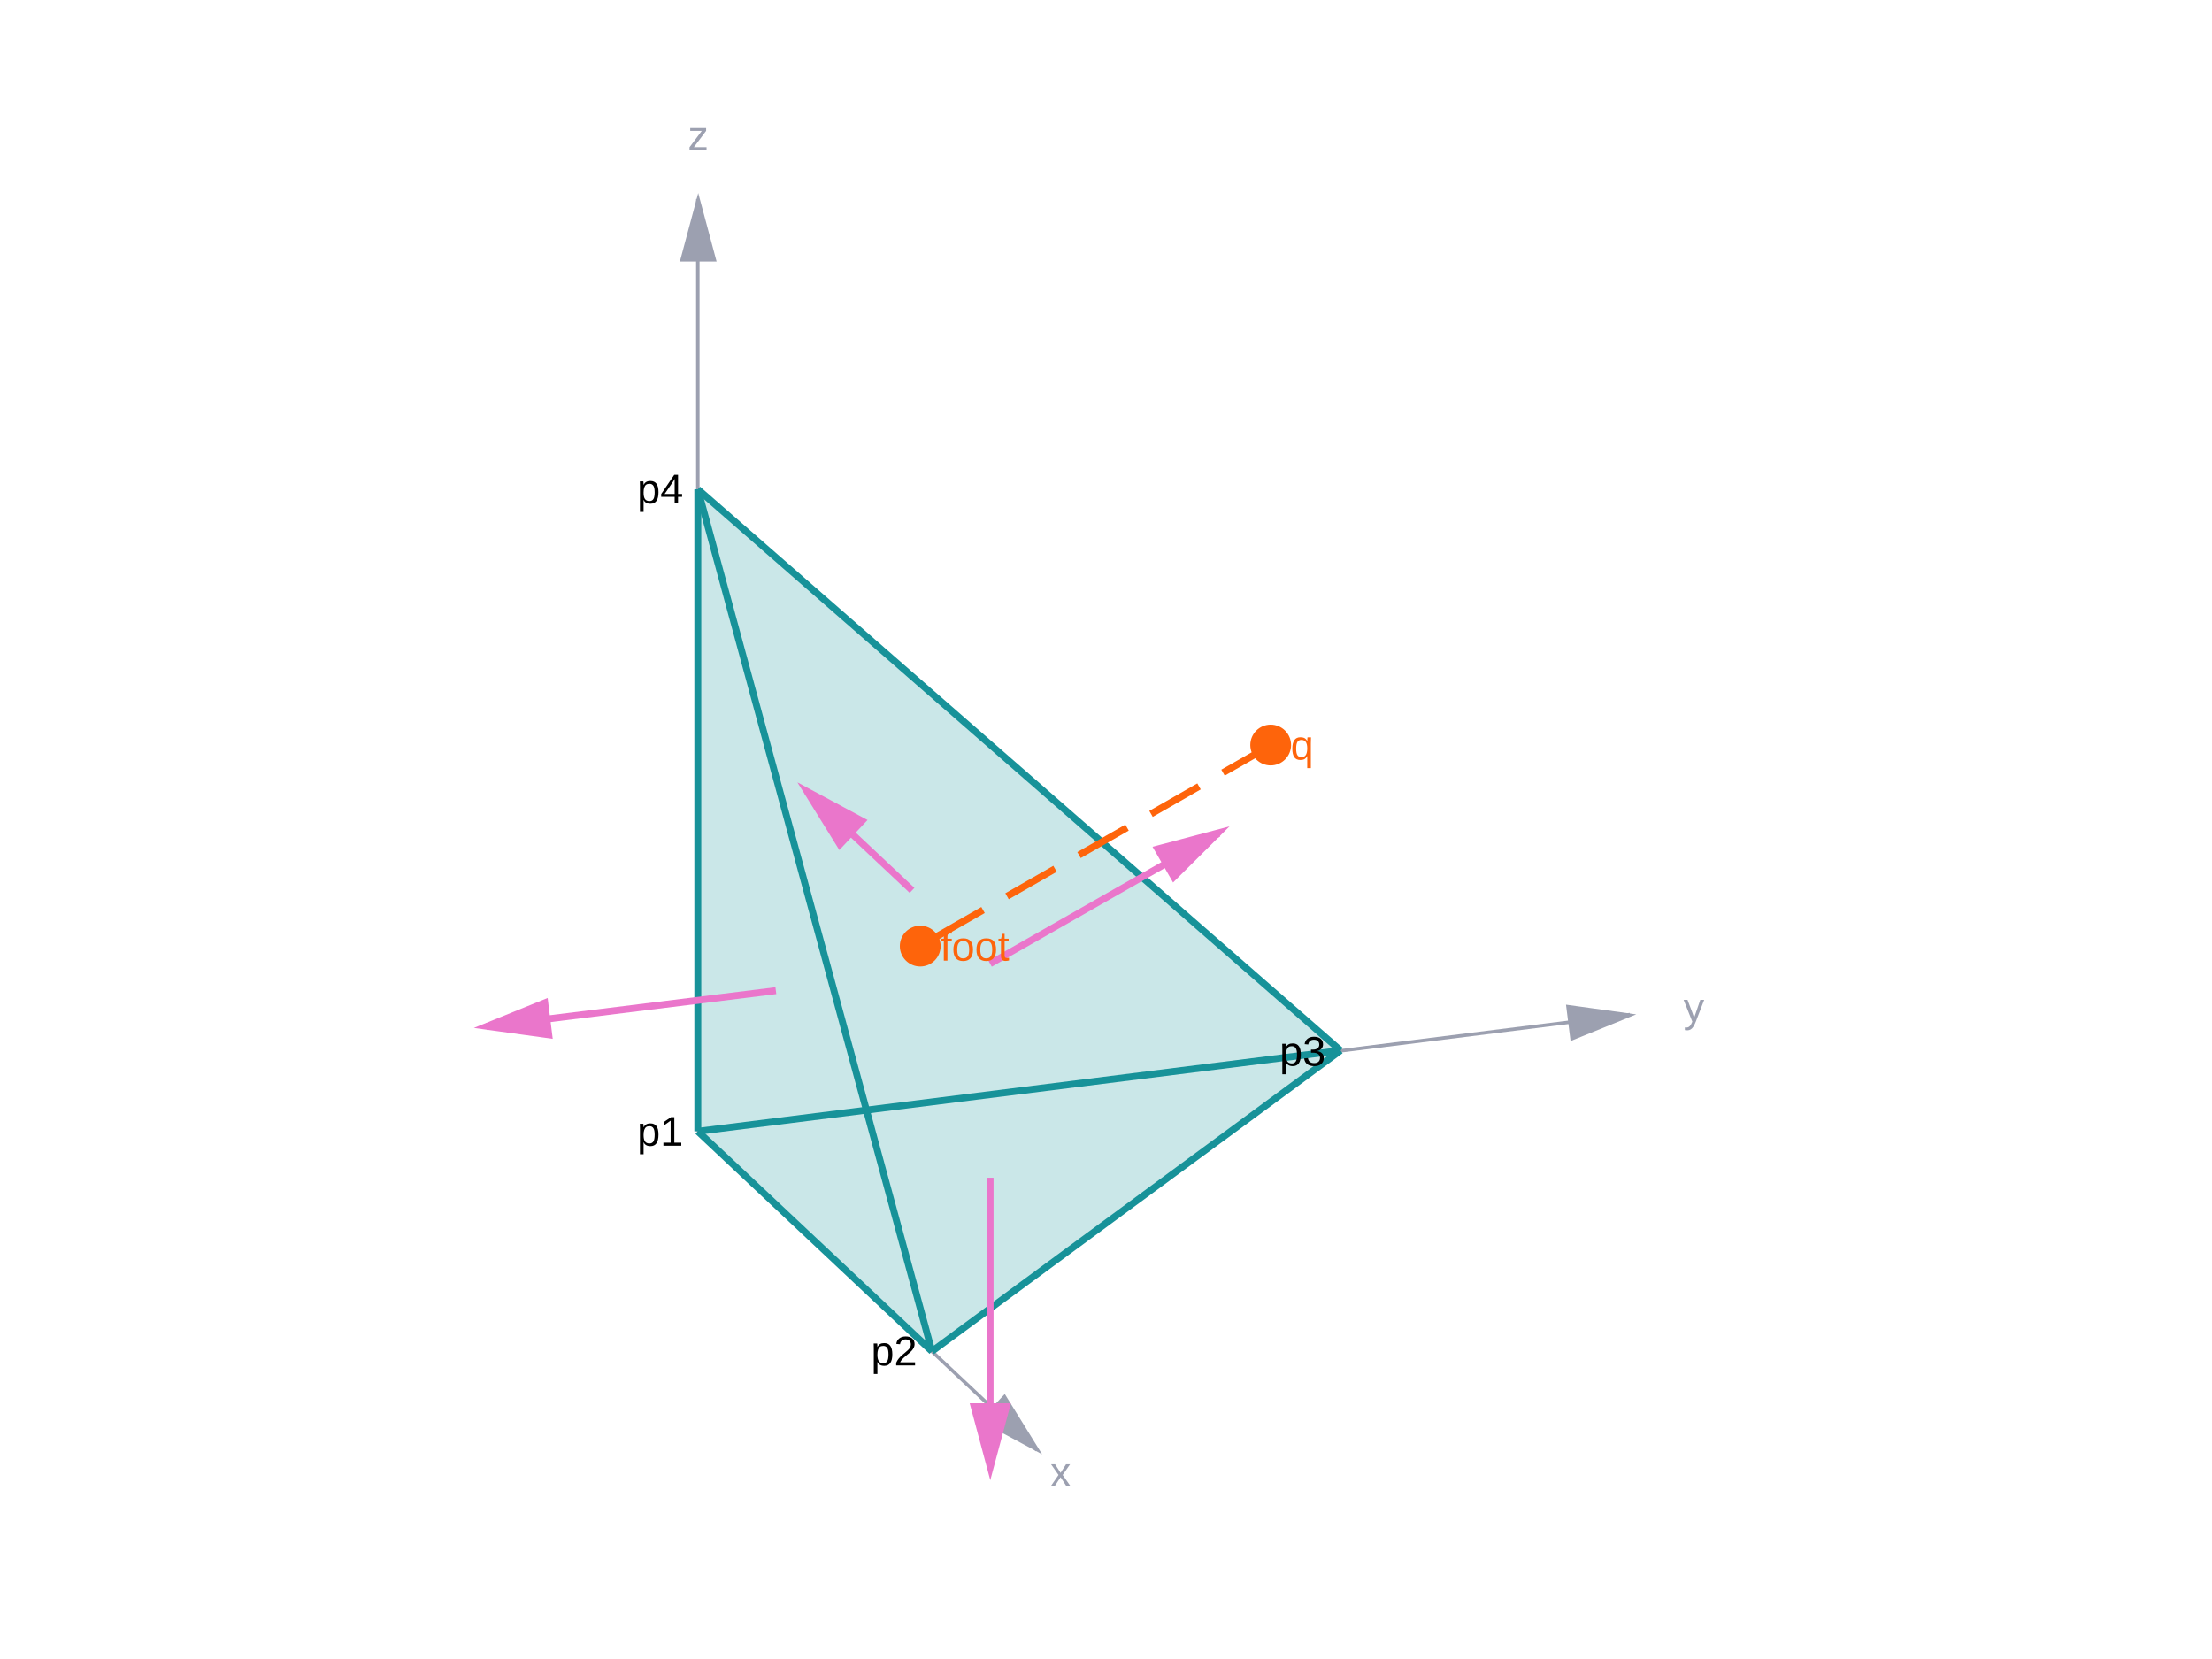
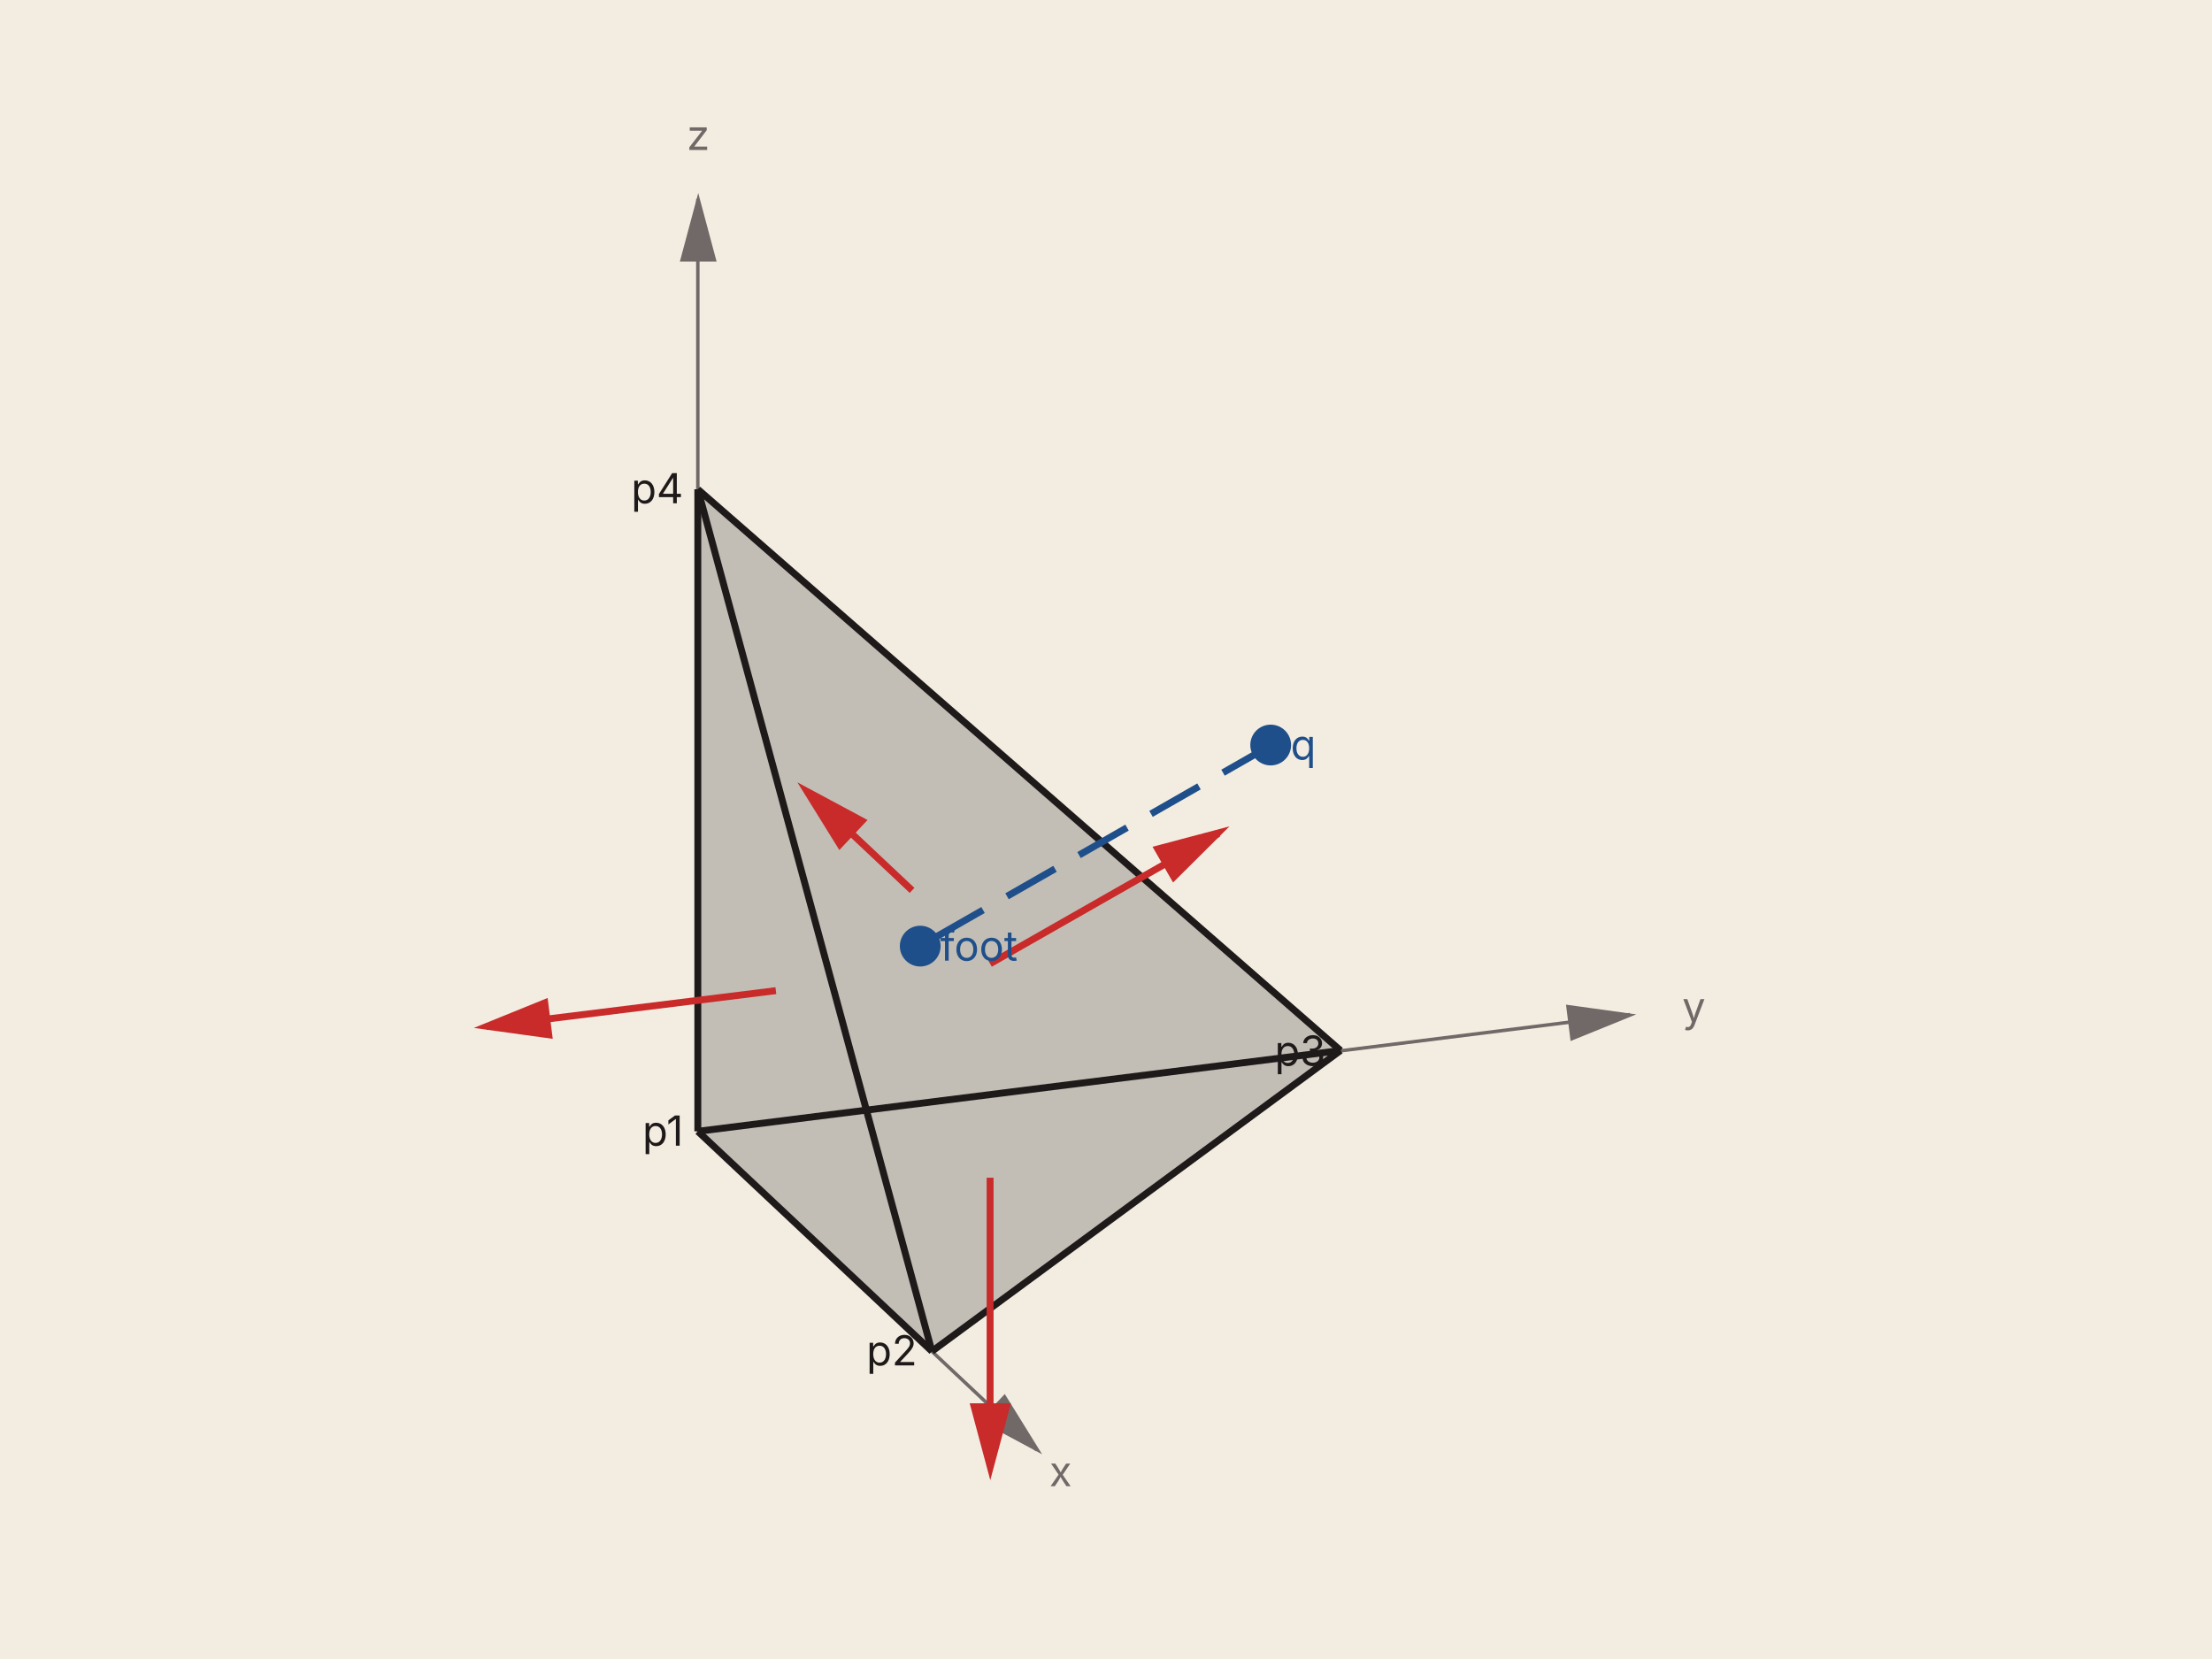
- <svg xmlns="http://www.w3.org/2000/svg" width="640" height="480" viewBox="0 0 640 480" font-family="Arial,Helvetica,sans-serif" font-size="12">
-   <rect x="0" y="0" width="640" height="480" fill="white" stroke="none" stroke-width="0" />
+ <svg xmlns="http://www.w3.org/2000/svg" width="640" height="480" viewBox="0 0 640 480" font-family="Inter,Arial,Helvetica,sans-serif" font-size="12">
+   <rect x="0" y="0" width="640" height="480" fill="#f3ede1" stroke="none" stroke-width="0" />
  <g class="fs-axes" data-area="117.75 528.25 16 449" data-x="-4.261e-1 1.6495e0" data-y="-6.154e-1 1.5738e0" data-log="0 0" data-grid="0" data-font-size="12" data-xtics="none" data-ytics="none">
    <g class="fs-grid" display="none">
</g>
    <svg class="fs-plot" x="117.75" y="16" width="410.5" height="433" viewBox="0 0 1 1" preserveAspectRatio="none" overflow="hidden">
      <g class="fs-series" data-series="1">
-         <path class="fs-vectors" data-head="1" data-filled="1" fill="none" stroke="#9ca0b0" stroke-width="1" vector-effect="non-scaling-stroke" d="M0.205,0.719L0.444,0.932M0.205,0.719L0.862,0.641M0.205,0.719L0.205,0.096" />
+         <path class="fs-vectors" data-head="1" data-filled="1" fill="none" stroke="#716868" stroke-width="1" vector-effect="non-scaling-stroke" d="M0.205,0.719L0.444,0.932M0.205,0.719L0.862,0.641M0.205,0.719L0.205,0.096" />
      </g>
      <g class="fs-series" data-series="2">
</g>
      <g class="fs-series" data-series="3">
-         <path fill="#179299" fill-opacity="0.12" stroke="none" vector-effect="non-scaling-stroke" d="M0.205,0.719 0.658,0.665 0.37,0.866 0.205,0.719Z" />
-         <path fill="#179299" fill-opacity="0.12" stroke="none" vector-effect="non-scaling-stroke" d="M0.205,0.719 0.37,0.866 0.205,0.29 0.205,0.719Z" />
-         <path fill="#179299" fill-opacity="0.12" stroke="none" vector-effect="non-scaling-stroke" d="M0.205,0.719 0.205,0.29 0.658,0.665 0.205,0.719Z" />
-         <path fill="#179299" fill-opacity="0.12" stroke="none" vector-effect="non-scaling-stroke" d="M0.37,0.866 0.658,0.665 0.205,0.29 0.37,0.866Z" />
+         <path fill="#1f1a1a" fill-opacity="0.12" stroke="none" vector-effect="non-scaling-stroke" d="M0.205,0.719 0.658,0.665 0.37,0.866 0.205,0.719Z" />
+         <path fill="#1f1a1a" fill-opacity="0.12" stroke="none" vector-effect="non-scaling-stroke" d="M0.205,0.719 0.37,0.866 0.205,0.29 0.205,0.719Z" />
+         <path fill="#1f1a1a" fill-opacity="0.12" stroke="none" vector-effect="non-scaling-stroke" d="M0.205,0.719 0.205,0.29 0.658,0.665 0.205,0.719Z" />
+         <path fill="#1f1a1a" fill-opacity="0.12" stroke="none" vector-effect="non-scaling-stroke" d="M0.37,0.866 0.658,0.665 0.205,0.29 0.37,0.866Z" />
      </g>
      <g class="fs-series" data-series="4">
-         <polyline fill="none" stroke="#179299" stroke-width="2" stroke-linejoin="round" vector-effect="non-scaling-stroke" points="0.205,0.719 0.37,0.866" />
-         <polyline fill="none" stroke="#179299" stroke-width="2" stroke-linejoin="round" vector-effect="non-scaling-stroke" points="0.205,0.719 0.658,0.665" />
-         <polyline fill="none" stroke="#179299" stroke-width="2" stroke-linejoin="round" vector-effect="non-scaling-stroke" points="0.205,0.719 0.205,0.29" />
-         <polyline fill="none" stroke="#179299" stroke-width="2" stroke-linejoin="round" vector-effect="non-scaling-stroke" points="0.37,0.866 0.658,0.665" />
-         <polyline fill="none" stroke="#179299" stroke-width="2" stroke-linejoin="round" vector-effect="non-scaling-stroke" points="0.37,0.866 0.205,0.29" />
-         <polyline fill="none" stroke="#179299" stroke-width="2" stroke-linejoin="round" vector-effect="non-scaling-stroke" points="0.658,0.665 0.205,0.29" />
+         <polyline fill="none" stroke="#1f1a1a" stroke-width="2" stroke-linejoin="round" vector-effect="non-scaling-stroke" points="0.205,0.719 0.37,0.866" />
+         <polyline fill="none" stroke="#1f1a1a" stroke-width="2" stroke-linejoin="round" vector-effect="non-scaling-stroke" points="0.205,0.719 0.658,0.665" />
+         <polyline fill="none" stroke="#1f1a1a" stroke-width="2" stroke-linejoin="round" vector-effect="non-scaling-stroke" points="0.205,0.719 0.205,0.29" />
+         <polyline fill="none" stroke="#1f1a1a" stroke-width="2" stroke-linejoin="round" vector-effect="non-scaling-stroke" points="0.37,0.866 0.658,0.665" />
+         <polyline fill="none" stroke="#1f1a1a" stroke-width="2" stroke-linejoin="round" vector-effect="non-scaling-stroke" points="0.37,0.866 0.205,0.29" />
+         <polyline fill="none" stroke="#1f1a1a" stroke-width="2" stroke-linejoin="round" vector-effect="non-scaling-stroke" points="0.658,0.665 0.205,0.29" />
      </g>
      <g class="fs-series" data-series="5">
-         <path class="fs-vectors" data-head="1" data-filled="1" fill="none" stroke="#ea76cb" stroke-width="2" vector-effect="non-scaling-stroke" d="M0.411,0.75L0.411,0.943M0.26,0.625L0.056,0.649M0.356,0.558L0.282,0.492M0.411,0.607L0.572,0.52" />
+         <path class="fs-vectors" data-head="1" data-filled="1" fill="none" stroke="#c92a2a" stroke-width="2" vector-effect="non-scaling-stroke" d="M0.411,0.75L0.411,0.943M0.26,0.625L0.056,0.649M0.356,0.558L0.282,0.492M0.411,0.607L0.572,0.52" />
      </g>
      <g class="fs-series" data-series="6">
-         <polyline fill="none" stroke="#fe640b" stroke-width="2" stroke-linejoin="round" vector-effect="non-scaling-stroke" stroke-dasharray="16,8" points="0.609,0.461 0.362,0.595" />
+         <polyline fill="none" stroke="#1f4f8a" stroke-width="2" stroke-linejoin="round" vector-effect="non-scaling-stroke" stroke-dasharray="16,8" points="0.609,0.461 0.362,0.595" />
      </g>
      <g class="fs-series" data-series="7">
-         <path class="fs-pts" data-pt="7" data-size="10.8" data-lw="1" data-color="#fe640b" fill="none" stroke="none" d="M0.609,0.461 M0.362,0.595" />
+         <path class="fs-pts" data-pt="7" data-size="10.8" data-lw="1" data-color="#1f4f8a" fill="none" stroke="none" d="M0.609,0.461 M0.362,0.595" />
      </g>
      <g class="fs-series" data-series="8">
</g>
      <g class="fs-series" data-series="9">
</g>
    </svg>
    <svg class="fs-marks" x="117.75" y="16" width="410.5" height="433" viewBox="0 0 410.5 433" overflow="hidden">
-       <path data-series="7" fill="#fe640b" stroke="#fe640b" stroke-width="1" d="M244.5,199.56A5.4,5.4 0 1 0 255.3,199.56A5.4,5.4 0 1 0 244.5,199.56ZM143.1,257.74A5.4,5.4 0 1 0 153.9,257.74A5.4,5.4 0 1 0 143.1,257.74Z" />
+       <path data-series="7" fill="#1f4f8a" stroke="#1f4f8a" stroke-width="1" d="M244.5,199.56A5.4,5.4 0 1 0 255.3,199.56A5.4,5.4 0 1 0 244.5,199.56ZM143.1,257.74A5.4,5.4 0 1 0 153.9,257.74A5.4,5.4 0 1 0 143.1,257.74Z" />
    </svg>
    <svg class="fs-heads" x="117.75" y="16" width="410.5" height="433" viewBox="0 0 410.5 433" overflow="hidden">
      <g data-series="1">
-         <polygon points="172.88,388.15 182.36,403.45 166.5,394.94" fill="#9ca0b0" stroke="#9ca0b0" stroke-width="1" />
-         <polygon points="335.92,275.26 353.75,277.73 337.08,284.5" fill="#9ca0b0" stroke="#9ca0b0" stroke-width="1" />
-         <polygon points="79.61,59.17 84.27,41.78 88.93,59.17" fill="#9ca0b0" stroke="#9ca0b0" stroke-width="1" />
+         <polygon points="172.88,388.15 182.36,403.45 166.5,394.94" fill="#716868" stroke="#716868" stroke-width="1" />
+         <polygon points="335.92,275.26 353.75,277.73 337.08,284.5" fill="#716868" stroke="#716868" stroke-width="1" />
+         <polygon points="79.61,59.17 84.27,41.78 88.93,59.17" fill="#716868" stroke="#716868" stroke-width="1" />
      </g>
      <g data-series="5">
-         <polygon points="173.43,391.01 168.77,408.4 164.11,391.01" fill="#ea76cb" stroke="#ea76cb" stroke-width="2" />
-         <polygon points="41.02,283.4 23.19,280.93 39.87,274.16" fill="#ea76cb" stroke="#ea76cb" stroke-width="2" />
-         <polygon points="125.26,228.31 115.78,213.01 131.64,221.52" fill="#ea76cb" stroke="#ea76cb" stroke-width="2" />
-         <polygon points="217.23,229.63 234.63,225.02 221.87,237.71" fill="#ea76cb" stroke="#ea76cb" stroke-width="2" />
+         <polygon points="173.43,391.01 168.77,408.4 164.11,391.01" fill="#c92a2a" stroke="#c92a2a" stroke-width="2" />
+         <polygon points="41.02,283.4 23.19,280.93 39.87,274.16" fill="#c92a2a" stroke="#c92a2a" stroke-width="2" />
+         <polygon points="125.26,228.31 115.78,213.01 131.64,221.52" fill="#c92a2a" stroke="#c92a2a" stroke-width="2" />
+         <polygon points="217.23,229.63 234.63,225.02 221.87,237.71" fill="#c92a2a" stroke="#c92a2a" stroke-width="2" />
      </g>
    </svg>
    <svg class="fs-labels" x="117.75" y="16" width="410.5" height="433" viewBox="0 0 410.5 433" overflow="hidden">
-       <text class="fs-label" data-series="2" data-u="0.460701" data-v="0.946446" data-dx="0" data-dy="4.2" x="189.12" y="414.01" text-anchor="middle" fill="#9ca0b0">x</text>
-       <text class="fs-label" data-series="2" data-u="0.907026" data-v="0.63607" data-dx="0" data-dy="4.2" x="372.34" y="279.62" text-anchor="middle" fill="#9ca0b0">y</text>
-       <text class="fs-label" data-series="2" data-u="0.20529" data-v="0.05357" data-dx="0" data-dy="4.2" x="84.27" y="27.4" text-anchor="middle" fill="#9ca0b0">z</text>
-       <text class="fs-label" data-series="8" data-u="0.20529" data-v="0.718893" data-dx="-4.32" data-dy="4.2" x="79.95" y="315.48" text-anchor="end" fill="black">p1</text>
-       <text class="fs-label" data-series="8" data-u="0.370071" data-v="0.865702" data-dx="-4.32" data-dy="4.2" x="147.6" y="379.05" text-anchor="end" fill="black">p2</text>
-       <text class="fs-label" data-series="8" data-u="0.658023" data-v="0.665459" data-dx="-4.32" data-dy="4.2" x="265.8" y="292.34" text-anchor="end" fill="black">p3</text>
-       <text class="fs-label" data-series="8" data-u="0.20529" data-v="0.289653" data-dx="-4.32" data-dy="4.2" x="79.95" y="129.62" text-anchor="end" fill="black">p4</text>
-       <text class="fs-label" data-series="9" data-u="0.608755" data-v="0.460887" data-dx="5.76" data-dy="4.2" x="255.66" y="203.76" fill="#fe640b">q</text>
-       <text class="fs-label" data-series="9" data-u="0.361749" data-v="0.595233" data-dx="5.76" data-dy="4.2" x="154.26" y="261.94" fill="#fe640b">foot</text>
+       <text class="fs-label" data-series="2" data-u="0.460701" data-v="0.946446" data-dx="0" data-dy="4.2" x="189.12" y="414.01" text-anchor="middle" fill="#716868">x</text>
+       <text class="fs-label" data-series="2" data-u="0.907026" data-v="0.63607" data-dx="0" data-dy="4.2" x="372.34" y="279.62" text-anchor="middle" fill="#716868">y</text>
+       <text class="fs-label" data-series="2" data-u="0.20529" data-v="0.05357" data-dx="0" data-dy="4.2" x="84.27" y="27.4" text-anchor="middle" fill="#716868">z</text>
+       <text class="fs-label" data-series="8" data-u="0.20529" data-v="0.718893" data-dx="-4.32" data-dy="4.2" x="79.95" y="315.48" text-anchor="end" fill="#1f1a1a">p1</text>
+       <text class="fs-label" data-series="8" data-u="0.370071" data-v="0.865702" data-dx="-4.32" data-dy="4.2" x="147.6" y="379.05" text-anchor="end" fill="#1f1a1a">p2</text>
+       <text class="fs-label" data-series="8" data-u="0.658023" data-v="0.665459" data-dx="-4.32" data-dy="4.2" x="265.8" y="292.34" text-anchor="end" fill="#1f1a1a">p3</text>
+       <text class="fs-label" data-series="8" data-u="0.20529" data-v="0.289653" data-dx="-4.32" data-dy="4.2" x="79.95" y="129.62" text-anchor="end" fill="#1f1a1a">p4</text>
+       <text class="fs-label" data-series="9" data-u="0.608755" data-v="0.460887" data-dx="5.76" data-dy="4.2" x="255.66" y="203.76" fill="#1f4f8a">q</text>
+       <text class="fs-label" data-series="9" data-u="0.361749" data-v="0.595233" data-dx="5.76" data-dy="4.2" x="154.26" y="261.94" fill="#1f4f8a">foot</text>
    </svg>
    <g class="fs-xticks">
</g>
    <g class="fs-yticks">
</g>
  </g>
</svg>
